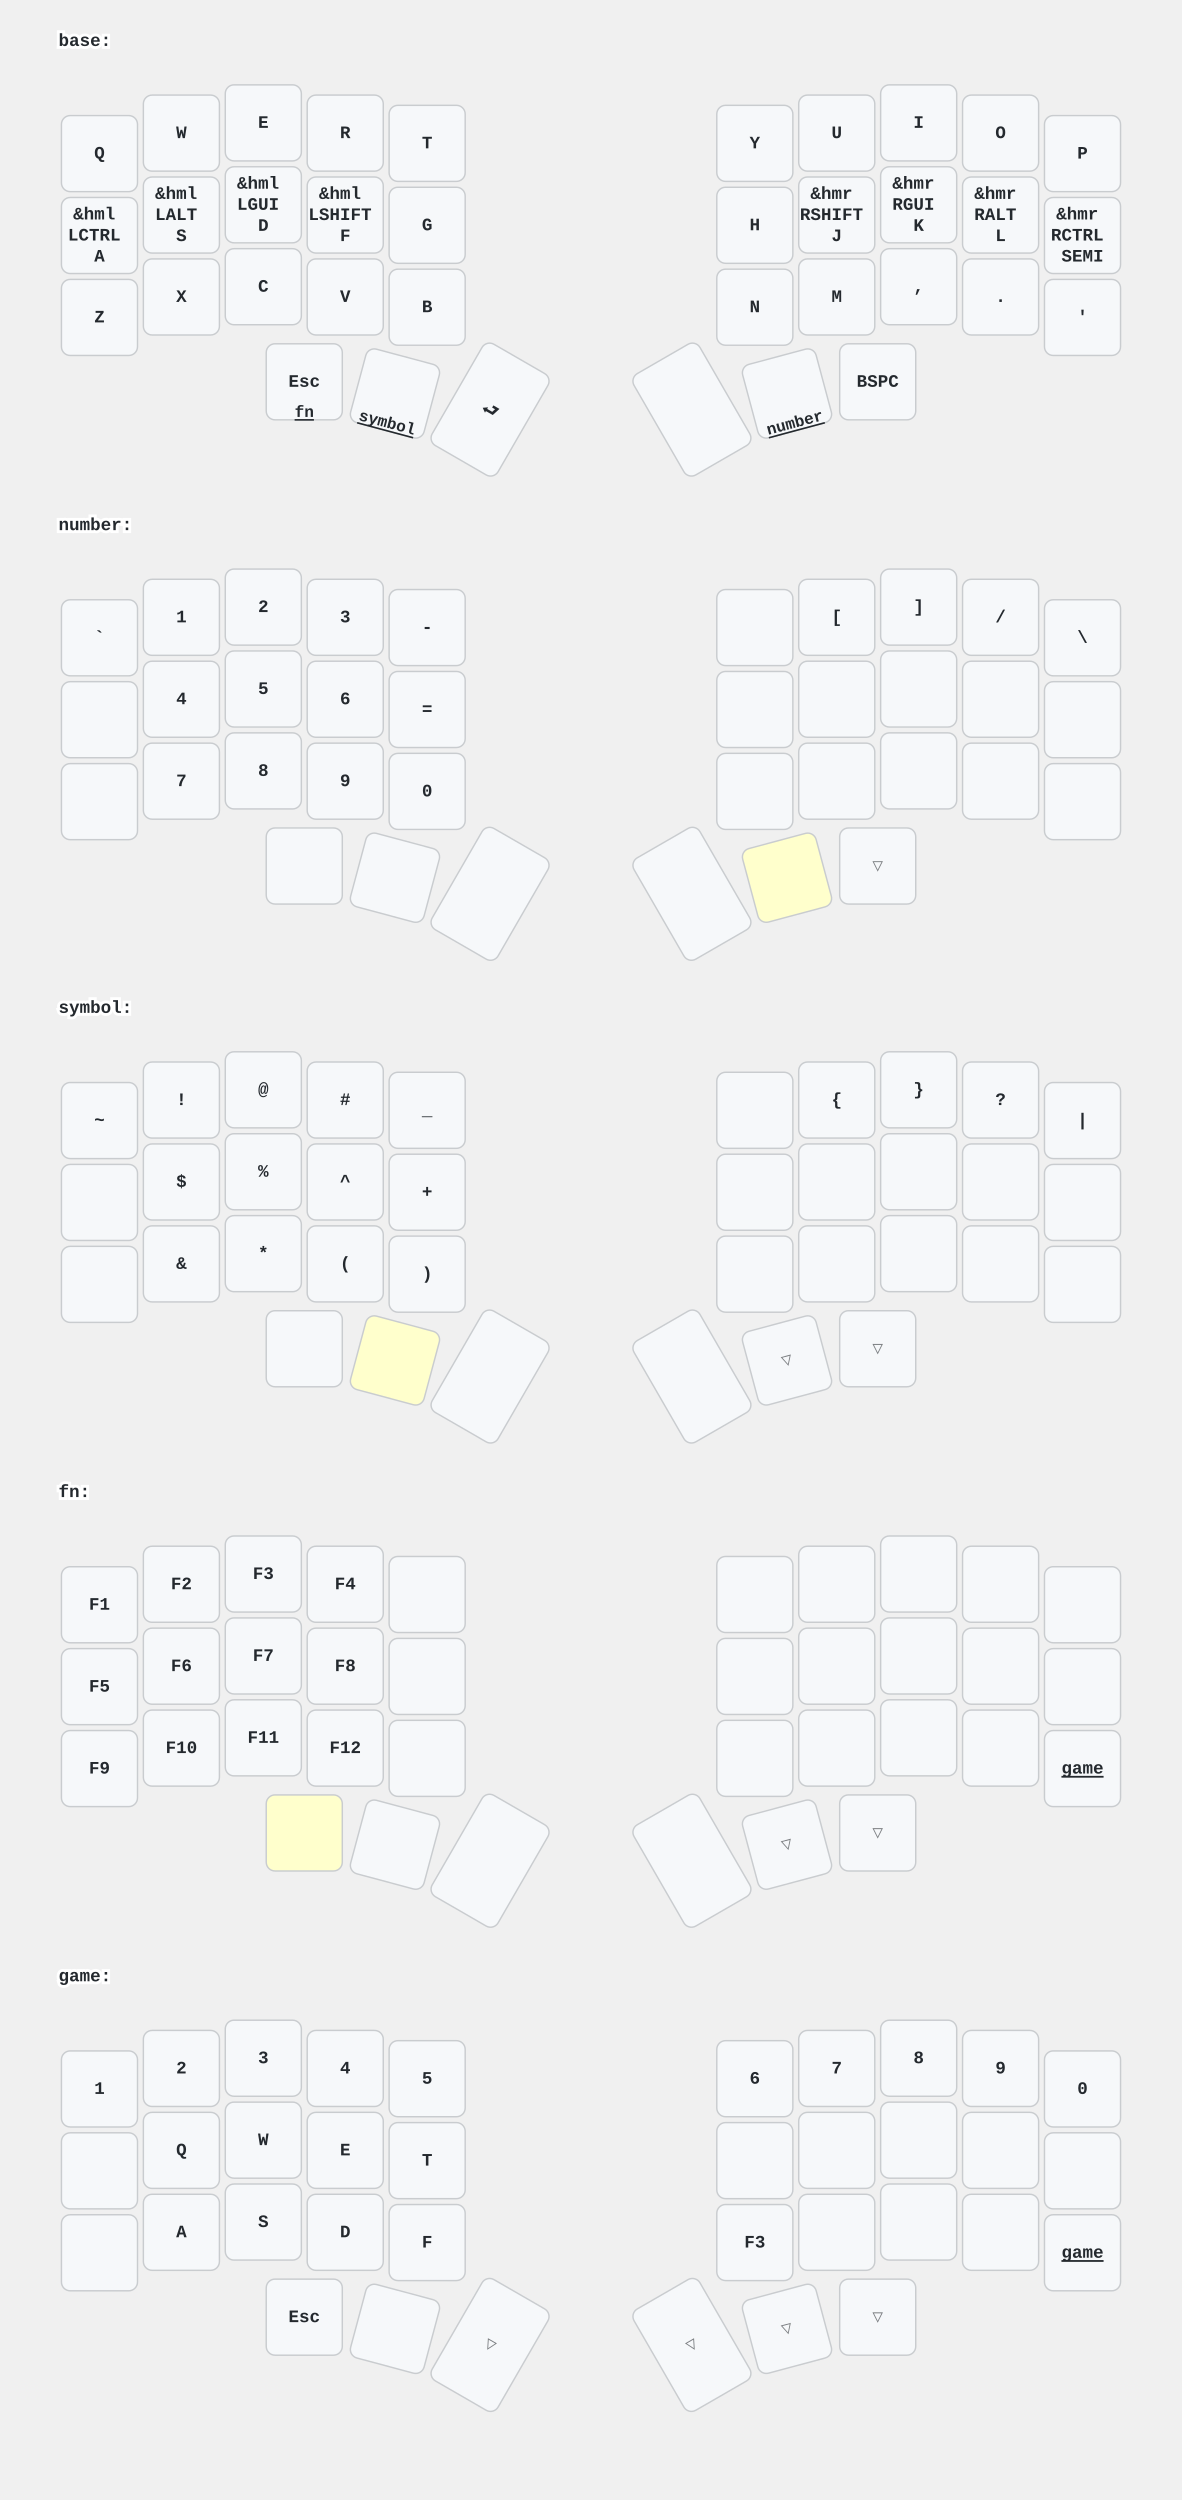
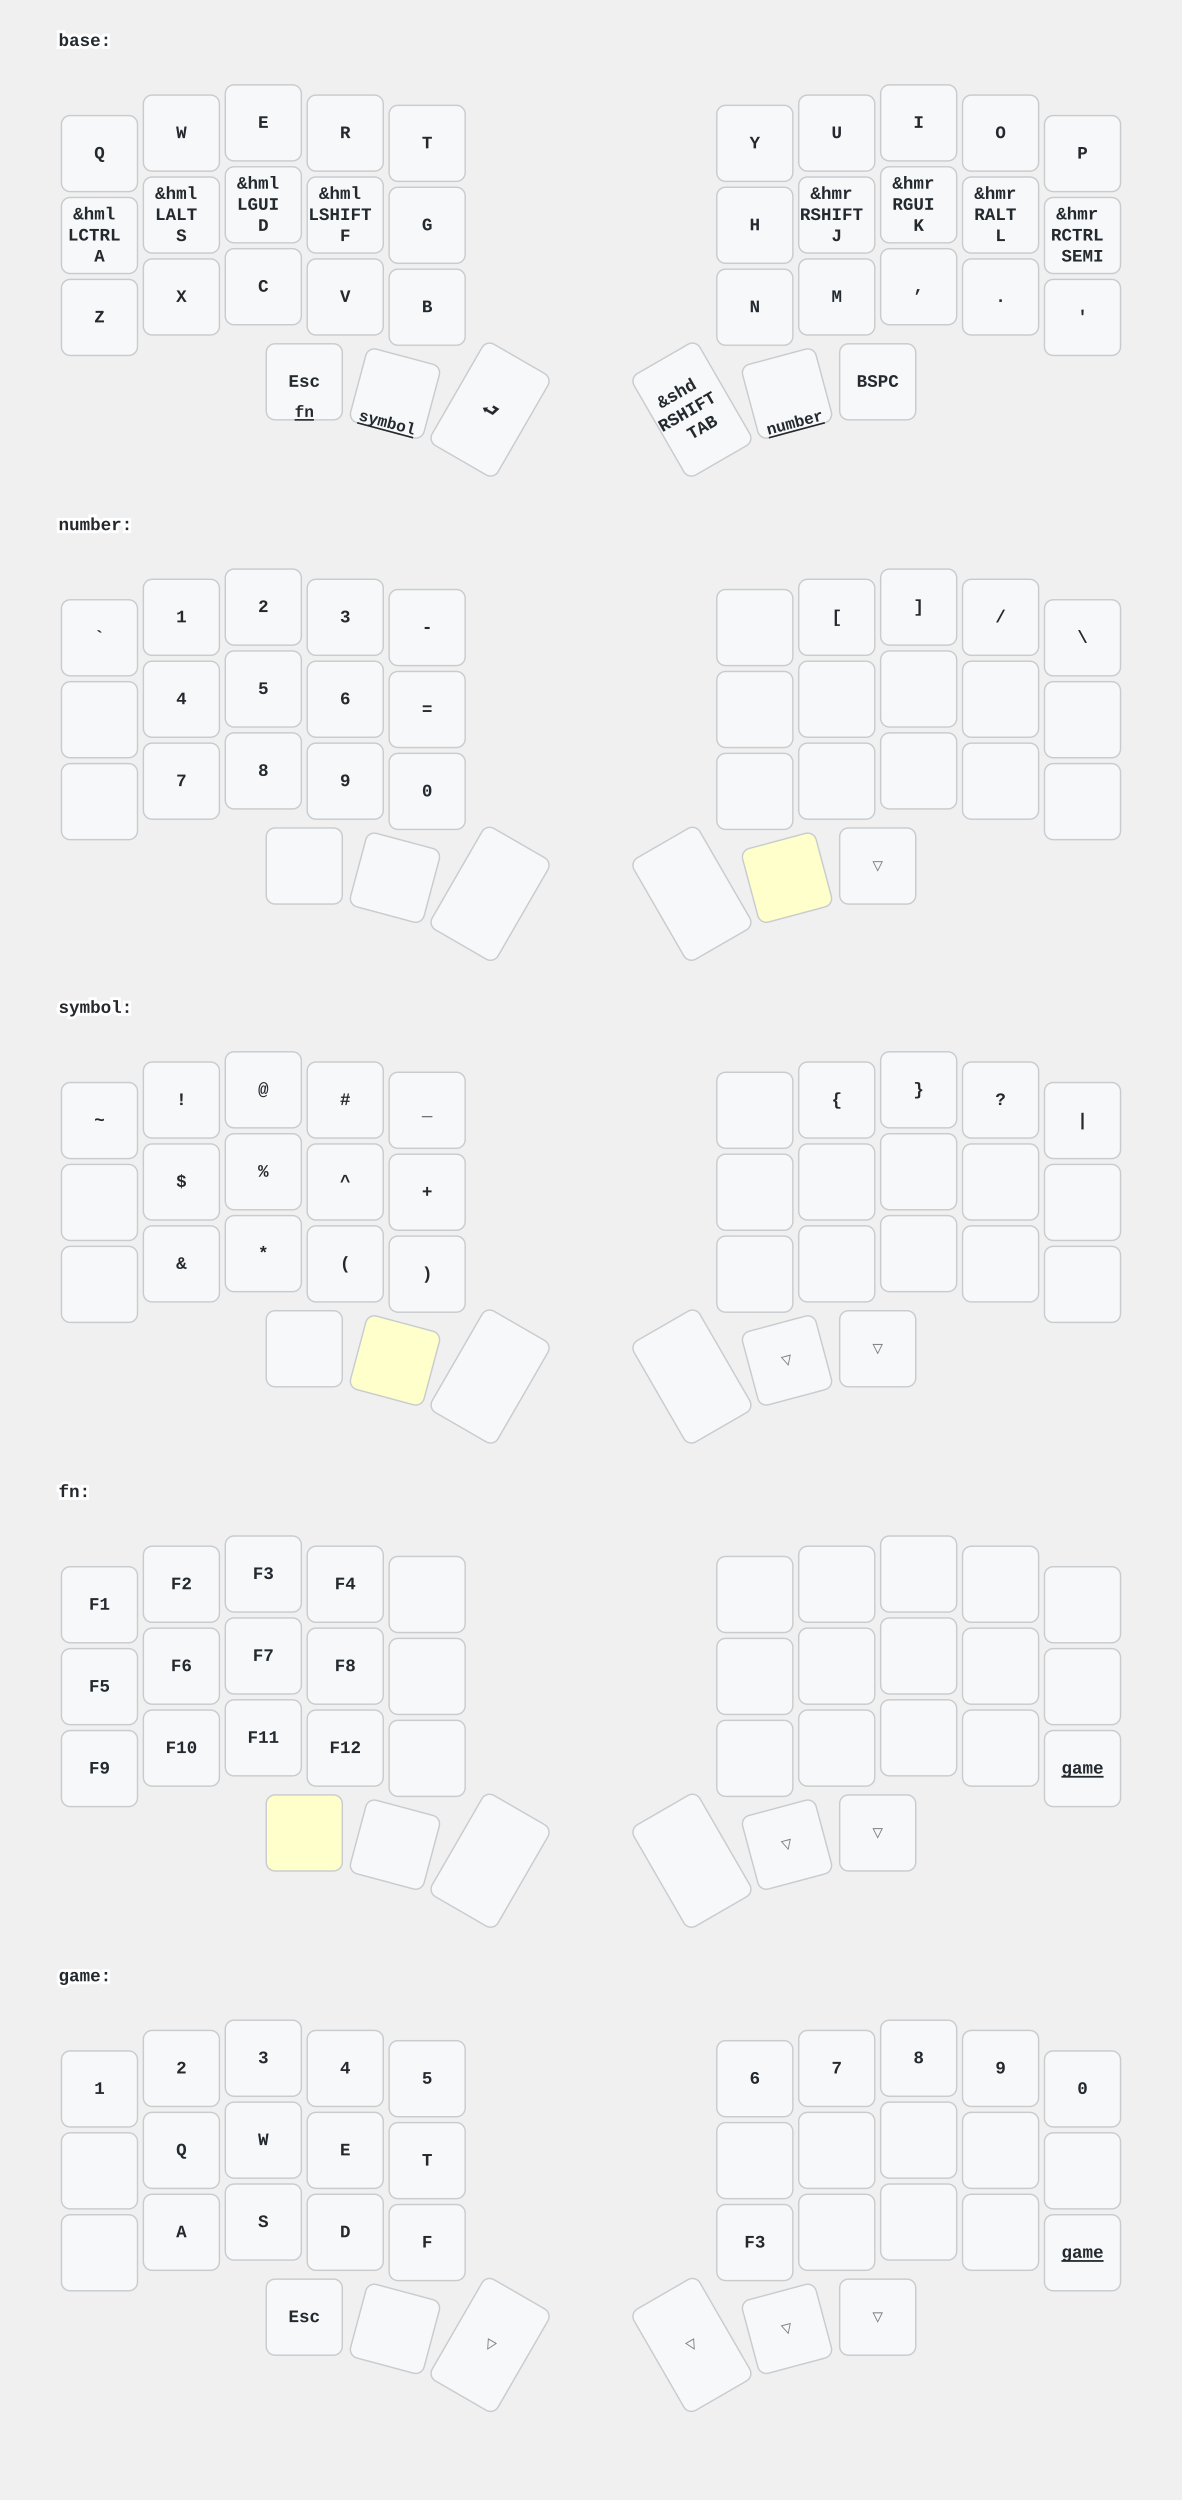
<svg xmlns="http://www.w3.org/2000/svg" xmlns:xlink="http://www.w3.org/1999/xlink" width="808" height="1709" viewBox="0 0 808 1709" class="keymap">
  <defs>/* start glyphs */
<svg id="mdi:apple-keyboard-command">
      <svg id="mdi-apple-keyboard-command" viewBox="0 0 24 24">
        <path d="M6,2A4,4 0 0,1 10,6V8H14V6A4,4 0 0,1 18,2A4,4 0 0,1 22,6A4,4 0 0,1 18,10H16V14H18A4,4 0 0,1 22,18A4,4 0 0,1 18,22A4,4 0 0,1 14,18V16H10V18A4,4 0 0,1 6,22A4,4 0 0,1 2,18A4,4 0 0,1 6,14H8V10H6A4,4 0 0,1 2,6A4,4 0 0,1 6,2M16,18A2,2 0 0,0 18,20A2,2 0 0,0 20,18A2,2 0 0,0 18,16H16V18M14,10H10V14H14V10M6,16A2,2 0 0,0 4,18A2,2 0 0,0 6,20A2,2 0 0,0 8,18V16H6M8,6A2,2 0 0,0 6,4A2,2 0 0,0 4,6A2,2 0 0,0 6,8H8V6M18,8A2,2 0 0,0 20,6A2,2 0 0,0 18,4A2,2 0 0,0 16,6V8H18Z" />
      </svg>
    </svg>
    <svg id="mdi:apple-keyboard-control">
      <svg id="mdi-apple-keyboard-control" viewBox="0 0 24 24">
        <path d="M19.78,11.78L18.36,13.19L12,6.83L5.64,13.19L4.22,11.78L12,4L19.78,11.78Z" />
      </svg>
    </svg>
    <svg id="mdi:apple-keyboard-option">
      <svg id="mdi-apple-keyboard-option" viewBox="0 0 24 24">
        <path d="M3,4H9.11L16.15,18H21V20H14.88L7.84,6H3V4M14,4H21V6H14V4Z" />
      </svg>
    </svg>
    <svg id="mdi:apple-keyboard-shift">
      <svg id="mdi-apple-keyboard-shift" viewBox="0 0 24 24">
        <path d="M15,18V12H17.17L12,6.83L6.83,12H9V18H15M12,4L22,14H17V20H7V14H2L12,4Z" />
      </svg>
    </svg>
    <svg id="mdi:arrow-down">
      <svg id="mdi-arrow-down" viewBox="0 0 24 24">
        <path d="M11,4H13V16L18.5,10.5L19.92,11.92L12,19.84L4.08,11.92L5.5,10.5L11,16V4Z" />
      </svg>
    </svg>
    <svg id="mdi:arrow-left">
      <svg id="mdi-arrow-left" viewBox="0 0 24 24">
        <path d="M20,11V13H8L13.5,18.5L12.08,19.92L4.16,12L12.08,4.08L13.5,5.5L8,11H20Z" />
      </svg>
    </svg>
    <svg id="mdi:arrow-right">
      <svg id="mdi-arrow-right" viewBox="0 0 24 24">
        <path d="M4,11V13H16L10.5,18.5L11.92,19.92L19.84,12L11.92,4.08L10.5,5.5L16,11H4Z" />
      </svg>
    </svg>
    <svg id="mdi:arrow-up">
      <svg id="mdi-arrow-up" viewBox="0 0 24 24">
        <path d="M13,20H11V8L5.5,13.5L4.08,12.08L12,4.16L19.92,12.08L18.5,13.5L13,8V20Z" />
      </svg>
    </svg>
    <svg id="mdi:bluetooth-settings">
      <svg id="mdi-bluetooth-settings" viewBox="0 0 24 24">
        <path d="M14.88,14.29L13,16.17V12.41L14.88,14.29M13,3.83L14.88,5.71L13,7.59M17.71,5.71L12,0H11V7.59L6.41,3L5,4.41L10.59,10L5,15.59L6.41,17L11,12.41V20H12L17.71,14.29L13.41,10L17.71,5.71M15,24H17V22H15M7,24H9V22H7M11,24H13V22H11V24Z" />
      </svg>
    </svg>
    <svg id="mdi:close-thick">
      <svg id="mdi-close-thick" viewBox="0 0 24 24">
        <path d="M20 6.91L17.09 4L12 9.09L6.91 4L4 6.91L9.09 12L4 17.09L6.91 20L12 14.91L17.09 20L20 17.09L14.91 12L20 6.91Z" />
      </svg>
    </svg>
    <svg id="mdi:keyboard-space">
      <svg id="mdi-keyboard-space" viewBox="0 0 24 24">
        <path d="M3 15H5V19H19V15H21V19C21 20.1 20.1 21 19 21H5C3.9 21 3 20.1 3 19V15Z" />
      </svg>
    </svg>
    <svg id="mdi:keyboard-tab">
      <svg id="mdi-keyboard-tab" viewBox="0 0 24 24">
        <path d="M20,18H22V6H20M11.59,7.41L15.17,11H1V13H15.17L11.59,16.58L13,18L19,12L13,6L11.59,7.41Z" />
      </svg>
    </svg>
    <svg id="mdi:play-pause">
      <svg id="mdi-play-pause" viewBox="0 0 24 24">
        <path d="M3,5V19L11,12M13,19H16V5H13M18,5V19H21V5" />
      </svg>
    </svg>
    <svg id="mdi:skip-backward">
      <svg id="mdi-skip-backward" viewBox="0 0 24 24">
        <path d="M20,5V19L13,12M6,5V19H4V5M13,5V19L6,12" />
      </svg>
    </svg>
    <svg id="mdi:skip-forward">
      <svg id="mdi-skip-forward" viewBox="0 0 24 24">
        <path d="M4,5V19L11,12M18,5V19H20V5M11,5V19L18,12" />
      </svg>
    </svg>
    <svg id="mdi:toggle-switch">
      <svg id="mdi-toggle-switch" viewBox="0 0 24 24">
        <path d="M17,7H7A5,5 0 0,0 2,12A5,5 0 0,0 7,17H17A5,5 0 0,0 22,12A5,5 0 0,0 17,7M17,15A3,3 0 0,1 14,12A3,3 0 0,1 17,9A3,3 0 0,1 20,12A3,3 0 0,1 17,15Z" />
      </svg>
    </svg>
    <svg id="mdi:volume-minus">
      <svg id="mdi-volume-minus" viewBox="0 0 24 24">
        <path d="M3,9H7L12,4V20L7,15H3V9M14,11H22V13H14V11Z" />
      </svg>
    </svg>
    <svg id="mdi:volume-plus">
      <svg id="mdi-volume-plus" viewBox="0 0 24 24">
        <path d="M3,9H7L12,4V20L7,15H3V9M14,11H17V8H19V11H22V13H19V16H17V13H14V11Z" />
      </svg>
    </svg>
  </defs>/* end glyphs */
<style>/* inherit to force styles through use tags */
svg path {
    fill: inherit;
}

/* font and background color specifications */
svg.keymap {
    font-family: SFMono-Regular,Consolas,Liberation Mono,Menlo,monospace;
    font-size: 14px;
    font-kerning: normal;
    text-rendering: optimizeLegibility;
    fill: #24292e;
}

/* default key styling */
rect.key {
    fill: #f6f8fa;
}

rect.key, rect.combo {
    stroke: #c9cccf;
    stroke-width: 1;
}

/* default key side styling, only used is draw_key_sides is set */
rect.side {
    filter: brightness(90%);
}

/* color accent for combo boxes */
rect.combo, rect.combo-separate {
    fill: #cdf;
}

/* color accent for held keys */
rect.held, rect.combo.held {
    fill: #fdd;
}

/* color accent for ghost (optional) keys */
rect.ghost, rect.combo.ghost {
    stroke-dasharray: 4, 4;
    stroke-width: 2;
}

text {
    text-anchor: middle;
    dominant-baseline: middle;
}

/* styling for layer labels */
text.label {
    font-weight: bold;
    text-anchor: start;
    stroke: white;
    stroke-width: 4;
    paint-order: stroke;
}

/* styling for optional footer */
text.footer {
    text-anchor: end;
    dominant-baseline: auto;
    stroke: white;
    stroke-width: 4;
    paint-order: stroke;
}

/* styling for combo tap, and key non-tap label text */
text.combo, text.hold, text.shifted, text.left, text.right, text.tl, text.tr, text.bl, text.br {
    font-size: 11px;
}

text.hold, text.bl, text.br {
    text-anchor: middle;
    dominant-baseline: auto;
}

text.shifted, text.tl, text.tr {
    text-anchor: middle;
    dominant-baseline: hanging;
}

text.left, text.tl, text.bl {
    text-anchor: start;
}

text.right, text.tr, text.br {
    text-anchor: end;
}

text.layer-activator {
    text-decoration: underline;
}

/* styling for hold/shifted label text in combo box */
text.combo.hold, text.combo.shifted, text.combo.left, text.combo.right {
    font-size: 8px;
}

/* lighter symbol for transparent keys */
text.trans {
    fill: #7b7e81;
}

/* styling for combo dendrons */
path.combo {
    stroke-width: 1;
    stroke: gray;
    fill: none;
}

/* Start Tabler Icons Cleanup */
/* cannot use height/width with glyphs */
.icon-tabler &gt; path {
    fill: inherit;
    stroke: inherit;
    stroke-width: 2;
}
/* hide tabler's default box */
.icon-tabler &gt; path[stroke="none"][fill="none"] {
    visibility: hidden;
}
/* End Tabler Icons Cleanup */

/* For default sytles, see https://github.com/caksoylar/keymap-drawer/blob/main/keymap_drawer/config.py#L85 */

svg.keymap {
  font-family: Ubuntu Mono, Inconsolata, Consolas, Liberation Mono, Menlo, monospace;
  font-size: 12px;
  font-weight: bold;
  text-rendering: optimizeLegibility;
}

/* Color accent for held keys */
rect.held, rect.combo.held {
    fill: #ffc;
}

/* Technique borrowed and extended from https://github.com/englmaxi/zmk-config/blob/master/keymap-drawer/config.yaml */
.sym_sub_text.tap {
  translate: -5px 2px;
  font-size: 20px;
}
.sym_sub_text.shifted {
  translate: 10px 13px;
  font-size: 10px;
  opacity: 1.0;
}
.combo.sym_sub_text.tap {
  translate: -1px 1px;
}
.combo.sym_sub_text.shifted {
  translate: 7px 5px;
  font-size: 10px;
  opacity: 1.0;
}

/* Toggle */
.toggle.shifted {
  translate: -10px 12px;
}

.toggle.hold {
  translate: 13px -23px;
}

/* Variant for tap-dances */
.tap_dance.tap {
  translate: -7px 0px;
  font-size: 12px;
}
.tap_dance.shifted {
  translate: 7px 17px;
  font-size: 12px;
  opacity: 1.0;
}

/* Variant for symbol next to symbol */
.sym_by_sym.tap {
  translate: -6px 0px;
}
.sym_by_sym.shifted {
  translate: 10px 12px;
  opacity: 1.0;
}

.combo.sym_by_sym.tap {
  translate: -35px 0px;
}
.combo.sym_by_sym.shifted {
  translate: 35px 20px;
  opacity: 1.0;
}

.combo.sym_by_sym.hold {
  visibility: hidden;
}

/* hide hold box for combo sym_by_sym */
.combo.sym_by_sym.hold &gt; path[stroke="none"][fill="none"] {
  visibility: hidden;
}
</style>
  <g transform="translate(40, 0)" class="layer-base">
    <text x="0" y="28" class="label" id="base">base:</text>
    <g transform="translate(0, 56)">
      <g transform="translate(28, 49)" class="key keypos-0">
        <rect rx="6" ry="6" x="-26" y="-26" width="52" height="52" class="key" />
        <text x="0" y="0" class="key tap">Q</text>
      </g>
      <g transform="translate(84, 35)" class="key keypos-1">
        <rect rx="6" ry="6" x="-26" y="-26" width="52" height="52" class="key" />
        <text x="0" y="0" class="key tap">W</text>
      </g>
      <g transform="translate(140, 28)" class="key keypos-2">
        <rect rx="6" ry="6" x="-26" y="-26" width="52" height="52" class="key" />
        <text x="0" y="0" class="key tap">E</text>
      </g>
      <g transform="translate(196, 35)" class="key keypos-3">
        <rect rx="6" ry="6" x="-26" y="-26" width="52" height="52" class="key" />
        <text x="0" y="0" class="key tap">R</text>
      </g>
      <g transform="translate(252, 42)" class="key keypos-4">
        <rect rx="6" ry="6" x="-26" y="-26" width="52" height="52" class="key" />
        <text x="0" y="0" class="key tap">T</text>
      </g>
      <g transform="translate(476, 42)" class="key keypos-5">
        <rect rx="6" ry="6" x="-26" y="-26" width="52" height="52" class="key" />
        <text x="0" y="0" class="key tap">Y</text>
      </g>
      <g transform="translate(532, 35)" class="key keypos-6">
        <rect rx="6" ry="6" x="-26" y="-26" width="52" height="52" class="key" />
        <text x="0" y="0" class="key tap">U</text>
      </g>
      <g transform="translate(588, 28)" class="key keypos-7">
        <rect rx="6" ry="6" x="-26" y="-26" width="52" height="52" class="key" />
        <text x="0" y="0" class="key tap">I</text>
      </g>
      <g transform="translate(644, 35)" class="key keypos-8">
        <rect rx="6" ry="6" x="-26" y="-26" width="52" height="52" class="key" />
        <text x="0" y="0" class="key tap">O</text>
      </g>
      <g transform="translate(700, 49)" class="key keypos-9">
        <rect rx="6" ry="6" x="-26" y="-26" width="52" height="52" class="key" />
        <text x="0" y="0" class="key tap">P</text>
      </g>
      <g transform="translate(28, 105)" class="key keypos-10">
        <rect rx="6" ry="6" x="-26" y="-26" width="52" height="52" class="key" />
        <text x="0" y="0" class="key tap">
          <tspan x="0" dy="-1.2em">&amp;hml</tspan>
          <tspan x="0" dy="1.2em">LCTRL</tspan>
          <tspan x="0" dy="1.2em">A</tspan>
        </text>
      </g>
      <g transform="translate(84, 91)" class="key keypos-11">
        <rect rx="6" ry="6" x="-26" y="-26" width="52" height="52" class="key" />
        <text x="0" y="0" class="key tap">
          <tspan x="0" dy="-1.2em">&amp;hml</tspan>
          <tspan x="0" dy="1.2em">LALT</tspan>
          <tspan x="0" dy="1.2em">S</tspan>
        </text>
      </g>
      <g transform="translate(140, 84)" class="key keypos-12">
        <rect rx="6" ry="6" x="-26" y="-26" width="52" height="52" class="key" />
        <text x="0" y="0" class="key tap">
          <tspan x="0" dy="-1.2em">&amp;hml</tspan>
          <tspan x="0" dy="1.2em">LGUI</tspan>
          <tspan x="0" dy="1.2em">D</tspan>
        </text>
      </g>
      <g transform="translate(196, 91)" class="key keypos-13">
        <rect rx="6" ry="6" x="-26" y="-26" width="52" height="52" class="key" />
        <text x="0" y="0" class="key tap">
          <tspan x="0" dy="-1.2em">&amp;hml</tspan>
          <tspan x="0" dy="1.2em">LSHIFT</tspan>
          <tspan x="0" dy="1.2em">F</tspan>
        </text>
      </g>
      <g transform="translate(252, 98)" class="key keypos-14">
        <rect rx="6" ry="6" x="-26" y="-26" width="52" height="52" class="key" />
        <text x="0" y="0" class="key tap">G</text>
      </g>
      <g transform="translate(476, 98)" class="key keypos-15">
        <rect rx="6" ry="6" x="-26" y="-26" width="52" height="52" class="key" />
        <text x="0" y="0" class="key tap">H</text>
      </g>
      <g transform="translate(532, 91)" class="key keypos-16">
        <rect rx="6" ry="6" x="-26" y="-26" width="52" height="52" class="key" />
        <text x="0" y="0" class="key tap">
          <tspan x="0" dy="-1.2em">&amp;hmr</tspan>
          <tspan x="0" dy="1.2em">RSHIFT</tspan>
          <tspan x="0" dy="1.2em">J</tspan>
        </text>
      </g>
      <g transform="translate(588, 84)" class="key keypos-17">
        <rect rx="6" ry="6" x="-26" y="-26" width="52" height="52" class="key" />
        <text x="0" y="0" class="key tap">
          <tspan x="0" dy="-1.2em">&amp;hmr</tspan>
          <tspan x="0" dy="1.2em">RGUI</tspan>
          <tspan x="0" dy="1.2em">K</tspan>
        </text>
      </g>
      <g transform="translate(644, 91)" class="key keypos-18">
        <rect rx="6" ry="6" x="-26" y="-26" width="52" height="52" class="key" />
        <text x="0" y="0" class="key tap">
          <tspan x="0" dy="-1.2em">&amp;hmr</tspan>
          <tspan x="0" dy="1.2em">RALT</tspan>
          <tspan x="0" dy="1.2em">L</tspan>
        </text>
      </g>
      <g transform="translate(700, 105)" class="key keypos-19">
        <rect rx="6" ry="6" x="-26" y="-26" width="52" height="52" class="key" />
        <text x="0" y="0" class="key tap">
          <tspan x="0" dy="-1.2em">&amp;hmr</tspan>
          <tspan x="0" dy="1.2em">RCTRL</tspan>
          <tspan x="0" dy="1.2em">SEMI</tspan>
        </text>
      </g>
      <g transform="translate(28, 161)" class="key keypos-20">
        <rect rx="6" ry="6" x="-26" y="-26" width="52" height="52" class="key" />
        <text x="0" y="0" class="key tap">Z</text>
      </g>
      <g transform="translate(84, 147)" class="key keypos-21">
        <rect rx="6" ry="6" x="-26" y="-26" width="52" height="52" class="key" />
        <text x="0" y="0" class="key tap">X</text>
      </g>
      <g transform="translate(140, 140)" class="key keypos-22">
        <rect rx="6" ry="6" x="-26" y="-26" width="52" height="52" class="key" />
        <text x="0" y="0" class="key tap">C</text>
      </g>
      <g transform="translate(196, 147)" class="key keypos-23">
        <rect rx="6" ry="6" x="-26" y="-26" width="52" height="52" class="key" />
        <text x="0" y="0" class="key tap">V</text>
      </g>
      <g transform="translate(252, 154)" class="key keypos-24">
        <rect rx="6" ry="6" x="-26" y="-26" width="52" height="52" class="key" />
        <text x="0" y="0" class="key tap">B</text>
      </g>
      <g transform="translate(476, 154)" class="key keypos-25">
        <rect rx="6" ry="6" x="-26" y="-26" width="52" height="52" class="key" />
        <text x="0" y="0" class="key tap">N</text>
      </g>
      <g transform="translate(532, 147)" class="key keypos-26">
        <rect rx="6" ry="6" x="-26" y="-26" width="52" height="52" class="key" />
        <text x="0" y="0" class="key tap">M</text>
      </g>
      <g transform="translate(588, 140)" class="key keypos-27">
        <rect rx="6" ry="6" x="-26" y="-26" width="52" height="52" class="key" />
        <text x="0" y="0" class="key tap">,</text>
      </g>
      <g transform="translate(644, 147)" class="key keypos-28">
        <rect rx="6" ry="6" x="-26" y="-26" width="52" height="52" class="key" />
        <text x="0" y="0" class="key tap">.</text>
      </g>
      <g transform="translate(700, 161)" class="key keypos-29">
        <rect rx="6" ry="6" x="-26" y="-26" width="52" height="52" class="key" />
        <text x="0" y="0" class="key tap">'</text>
      </g>
      <g transform="translate(168, 205)" class="key keypos-30">
        <rect rx="6" ry="6" x="-26" y="-26" width="52" height="52" class="key" />
        <text x="0" y="0" class="key tap">Esc</text>
        <a href="#fn">
          <text x="0" y="24" class="key hold layer-activator">fn</text>
        </a>
      </g>
      <g transform="translate(230, 213) rotate(15.0)" class="key keypos-31">
        <rect rx="6" ry="6" x="-26" y="-26" width="52" height="52" class="key" />
        <use href="#mdi:keyboard-space" xlink:href="#mdi:keyboard-space" x="-9" y="-9" height="18" width="18.0" class="key tap glyph mdi:keyboard-space" />
        <a href="#symbol">
          <text x="0" y="24" class="key hold layer-activator">symbol</text>
        </a>
      </g>
      <g transform="translate(295, 224) rotate(30.0)" class="key keypos-32">
        <rect rx="6" ry="6" x="-26" y="-40" width="52" height="80" class="key" />
        <text x="0" y="0" class="key tap">⮐</text>
      </g>
      <g transform="translate(433, 224) rotate(-30.0)" class="key keypos-33">
        <rect rx="6" ry="6" x="-26" y="-40" width="52" height="80" class="key" />
-         <use href="#mdi:keyboard-tab" xlink:href="#mdi:keyboard-tab" x="-9" y="-9" height="18" width="18.0" class="key tap glyph mdi:keyboard-tab" />
+         <text x="0" y="0" class="key tap">
+           <tspan x="0" dy="-1.2em">&amp;shd</tspan>
+           <tspan x="0" dy="1.2em">RSHIFT</tspan>
+           <tspan x="0" dy="1.2em">TAB</tspan>
+         </text>
      </g>
      <g transform="translate(498, 213) rotate(-15.0)" class="key keypos-34">
        <rect rx="6" ry="6" x="-26" y="-26" width="52" height="52" class="key" />
        <use href="#mdi:keyboard-space" xlink:href="#mdi:keyboard-space" x="-9" y="-9" height="18" width="18.0" class="key tap glyph mdi:keyboard-space" />
        <a href="#number">
          <text x="0" y="24" class="key hold layer-activator">number</text>
        </a>
      </g>
      <g transform="translate(560, 205)" class="key keypos-35">
        <rect rx="6" ry="6" x="-26" y="-26" width="52" height="52" class="key" />
        <text x="0" y="0" class="key tap">BSPC</text>
      </g>
    </g>
  </g>
  <g transform="translate(40, 331)" class="layer-number">
    <text x="0" y="28" class="label" id="number">number:</text>
    <g transform="translate(0, 56)">
      <g transform="translate(28, 49)" class="key keypos-0">
        <rect rx="6" ry="6" x="-26" y="-26" width="52" height="52" class="key" />
        <text x="0" y="0" class="key tap">`</text>
      </g>
      <g transform="translate(84, 35)" class="key keypos-1">
        <rect rx="6" ry="6" x="-26" y="-26" width="52" height="52" class="key" />
        <text x="0" y="0" class="key tap">1</text>
      </g>
      <g transform="translate(140, 28)" class="key keypos-2">
        <rect rx="6" ry="6" x="-26" y="-26" width="52" height="52" class="key" />
        <text x="0" y="0" class="key tap">2</text>
      </g>
      <g transform="translate(196, 35)" class="key keypos-3">
        <rect rx="6" ry="6" x="-26" y="-26" width="52" height="52" class="key" />
        <text x="0" y="0" class="key tap">3</text>
      </g>
      <g transform="translate(252, 42)" class="key keypos-4">
        <rect rx="6" ry="6" x="-26" y="-26" width="52" height="52" class="key" />
        <text x="0" y="0" class="key tap">-</text>
      </g>
      <g transform="translate(476, 42)" class="key keypos-5">
        <rect rx="6" ry="6" x="-26" y="-26" width="52" height="52" class="key" />
      </g>
      <g transform="translate(532, 35)" class="key keypos-6">
        <rect rx="6" ry="6" x="-26" y="-26" width="52" height="52" class="key" />
        <text x="0" y="0" class="key tap">[</text>
      </g>
      <g transform="translate(588, 28)" class="key keypos-7">
        <rect rx="6" ry="6" x="-26" y="-26" width="52" height="52" class="key" />
        <text x="0" y="0" class="key tap">]</text>
      </g>
      <g transform="translate(644, 35)" class="key keypos-8">
        <rect rx="6" ry="6" x="-26" y="-26" width="52" height="52" class="key" />
        <text x="0" y="0" class="key tap">/</text>
      </g>
      <g transform="translate(700, 49)" class="key keypos-9">
        <rect rx="6" ry="6" x="-26" y="-26" width="52" height="52" class="key" />
        <text x="0" y="0" class="key tap">\</text>
      </g>
      <g transform="translate(28, 105)" class="key keypos-10">
        <rect rx="6" ry="6" x="-26" y="-26" width="52" height="52" class="key" />
      </g>
      <g transform="translate(84, 91)" class="key keypos-11">
        <rect rx="6" ry="6" x="-26" y="-26" width="52" height="52" class="key" />
        <text x="0" y="0" class="key tap">4</text>
      </g>
      <g transform="translate(140, 84)" class="key keypos-12">
        <rect rx="6" ry="6" x="-26" y="-26" width="52" height="52" class="key" />
        <text x="0" y="0" class="key tap">5</text>
      </g>
      <g transform="translate(196, 91)" class="key keypos-13">
        <rect rx="6" ry="6" x="-26" y="-26" width="52" height="52" class="key" />
        <text x="0" y="0" class="key tap">6</text>
      </g>
      <g transform="translate(252, 98)" class="key keypos-14">
        <rect rx="6" ry="6" x="-26" y="-26" width="52" height="52" class="key" />
        <text x="0" y="0" class="key tap">=</text>
      </g>
      <g transform="translate(476, 98)" class="key keypos-15">
        <rect rx="6" ry="6" x="-26" y="-26" width="52" height="52" class="key" />
      </g>
      <g transform="translate(532, 91)" class="key keypos-16">
        <rect rx="6" ry="6" x="-26" y="-26" width="52" height="52" class="key" />
        <use href="#mdi:apple-keyboard-shift" xlink:href="#mdi:apple-keyboard-shift" x="-9" y="-9" height="18" width="18.0" class="key tap glyph mdi:apple-keyboard-shift" />
      </g>
      <g transform="translate(588, 84)" class="key keypos-17">
        <rect rx="6" ry="6" x="-26" y="-26" width="52" height="52" class="key" />
        <use href="#mdi:apple-keyboard-command" xlink:href="#mdi:apple-keyboard-command" x="-9" y="-9" height="18" width="18.0" class="key tap glyph mdi:apple-keyboard-command" />
      </g>
      <g transform="translate(644, 91)" class="key keypos-18">
        <rect rx="6" ry="6" x="-26" y="-26" width="52" height="52" class="key" />
        <use href="#mdi:apple-keyboard-option" xlink:href="#mdi:apple-keyboard-option" x="-9" y="-9" height="18" width="18.0" class="key tap glyph mdi:apple-keyboard-option" />
      </g>
      <g transform="translate(700, 105)" class="key keypos-19">
        <rect rx="6" ry="6" x="-26" y="-26" width="52" height="52" class="key" />
        <use href="#mdi:apple-keyboard-control" xlink:href="#mdi:apple-keyboard-control" x="-9" y="-9" height="18" width="18.0" class="key tap glyph mdi:apple-keyboard-control" />
      </g>
      <g transform="translate(28, 161)" class="key keypos-20">
        <rect rx="6" ry="6" x="-26" y="-26" width="52" height="52" class="key" />
      </g>
      <g transform="translate(84, 147)" class="key keypos-21">
        <rect rx="6" ry="6" x="-26" y="-26" width="52" height="52" class="key" />
        <text x="0" y="0" class="key tap">7</text>
      </g>
      <g transform="translate(140, 140)" class="key keypos-22">
        <rect rx="6" ry="6" x="-26" y="-26" width="52" height="52" class="key" />
        <text x="0" y="0" class="key tap">8</text>
      </g>
      <g transform="translate(196, 147)" class="key keypos-23">
        <rect rx="6" ry="6" x="-26" y="-26" width="52" height="52" class="key" />
        <text x="0" y="0" class="key tap">9</text>
      </g>
      <g transform="translate(252, 154)" class="key keypos-24">
        <rect rx="6" ry="6" x="-26" y="-26" width="52" height="52" class="key" />
        <text x="0" y="0" class="key tap">0</text>
      </g>
      <g transform="translate(476, 154)" class="key keypos-25">
        <rect rx="6" ry="6" x="-26" y="-26" width="52" height="52" class="key" />
      </g>
      <g transform="translate(532, 147)" class="key keypos-26">
        <rect rx="6" ry="6" x="-26" y="-26" width="52" height="52" class="key" />
      </g>
      <g transform="translate(588, 140)" class="key keypos-27">
        <rect rx="6" ry="6" x="-26" y="-26" width="52" height="52" class="key" />
      </g>
      <g transform="translate(644, 147)" class="key keypos-28">
        <rect rx="6" ry="6" x="-26" y="-26" width="52" height="52" class="key" />
      </g>
      <g transform="translate(700, 161)" class="key keypos-29">
        <rect rx="6" ry="6" x="-26" y="-26" width="52" height="52" class="key" />
      </g>
      <g transform="translate(168, 205)" class="key keypos-30">
        <rect rx="6" ry="6" x="-26" y="-26" width="52" height="52" class="key" />
        <use href="#mdi:apple-keyboard-control" xlink:href="#mdi:apple-keyboard-control" x="-9" y="-9" height="18" width="18.0" class="key tap glyph mdi:apple-keyboard-control" />
      </g>
      <g transform="translate(230, 213) rotate(15.0)" class="key keypos-31">
        <rect rx="6" ry="6" x="-26" y="-26" width="52" height="52" class="key" />
        <use href="#mdi:apple-keyboard-option" xlink:href="#mdi:apple-keyboard-option" x="-9" y="-9" height="18" width="18.0" class="key tap glyph mdi:apple-keyboard-option" />
      </g>
      <g transform="translate(295, 224) rotate(30.0)" class="key keypos-32">
        <rect rx="6" ry="6" x="-26" y="-40" width="52" height="80" class="key" />
        <use href="#mdi:apple-keyboard-command" xlink:href="#mdi:apple-keyboard-command" x="-9" y="-9" height="18" width="18.0" class="key tap glyph mdi:apple-keyboard-command" />
      </g>
      <g transform="translate(433, 224) rotate(-30.0)" class="key keypos-33">
        <rect rx="6" ry="6" x="-26" y="-40" width="52" height="80" class="key" />
        <use href="#mdi:apple-keyboard-shift" xlink:href="#mdi:apple-keyboard-shift" x="-9" y="-9" height="18" width="18.0" class="key tap glyph mdi:apple-keyboard-shift" />
      </g>
      <g transform="translate(498, 213) rotate(-15.0)" class="key held keypos-34">
        <rect rx="6" ry="6" x="-26" y="-26" width="52" height="52" class="key held" />
      </g>
      <g transform="translate(560, 205)" class="key trans keypos-35">
        <rect rx="6" ry="6" x="-26" y="-26" width="52" height="52" class="key trans" />
        <text x="0" y="0" class="key trans tap">▽</text>
      </g>
    </g>
  </g>
  <g transform="translate(40, 661)" class="layer-symbol">
    <text x="0" y="28" class="label" id="symbol">symbol:</text>
    <g transform="translate(0, 56)">
      <g transform="translate(28, 49)" class="key keypos-0">
        <rect rx="6" ry="6" x="-26" y="-26" width="52" height="52" class="key" />
        <text x="0" y="0" class="key tap">~</text>
      </g>
      <g transform="translate(84, 35)" class="key keypos-1">
        <rect rx="6" ry="6" x="-26" y="-26" width="52" height="52" class="key" />
        <text x="0" y="0" class="key tap">!</text>
      </g>
      <g transform="translate(140, 28)" class="key keypos-2">
        <rect rx="6" ry="6" x="-26" y="-26" width="52" height="52" class="key" />
        <text x="0" y="0" class="key tap">@</text>
      </g>
      <g transform="translate(196, 35)" class="key keypos-3">
        <rect rx="6" ry="6" x="-26" y="-26" width="52" height="52" class="key" />
        <text x="0" y="0" class="key tap">#</text>
      </g>
      <g transform="translate(252, 42)" class="key keypos-4">
        <rect rx="6" ry="6" x="-26" y="-26" width="52" height="52" class="key" />
        <text x="0" y="0" class="key tap">_</text>
      </g>
      <g transform="translate(476, 42)" class="key keypos-5">
        <rect rx="6" ry="6" x="-26" y="-26" width="52" height="52" class="key" />
      </g>
      <g transform="translate(532, 35)" class="key keypos-6">
        <rect rx="6" ry="6" x="-26" y="-26" width="52" height="52" class="key" />
        <text x="0" y="0" class="key tap">{</text>
      </g>
      <g transform="translate(588, 28)" class="key keypos-7">
        <rect rx="6" ry="6" x="-26" y="-26" width="52" height="52" class="key" />
        <text x="0" y="0" class="key tap">}</text>
      </g>
      <g transform="translate(644, 35)" class="key keypos-8">
        <rect rx="6" ry="6" x="-26" y="-26" width="52" height="52" class="key" />
        <text x="0" y="0" class="key tap">?</text>
      </g>
      <g transform="translate(700, 49)" class="key keypos-9">
        <rect rx="6" ry="6" x="-26" y="-26" width="52" height="52" class="key" />
        <text x="0" y="0" class="key tap">|</text>
      </g>
      <g transform="translate(28, 105)" class="key keypos-10">
        <rect rx="6" ry="6" x="-26" y="-26" width="52" height="52" class="key" />
      </g>
      <g transform="translate(84, 91)" class="key keypos-11">
        <rect rx="6" ry="6" x="-26" y="-26" width="52" height="52" class="key" />
        <text x="0" y="0" class="key tap">$</text>
      </g>
      <g transform="translate(140, 84)" class="key keypos-12">
        <rect rx="6" ry="6" x="-26" y="-26" width="52" height="52" class="key" />
        <text x="0" y="0" class="key tap">%</text>
      </g>
      <g transform="translate(196, 91)" class="key keypos-13">
        <rect rx="6" ry="6" x="-26" y="-26" width="52" height="52" class="key" />
        <text x="0" y="0" class="key tap">^</text>
      </g>
      <g transform="translate(252, 98)" class="key keypos-14">
        <rect rx="6" ry="6" x="-26" y="-26" width="52" height="52" class="key" />
        <text x="0" y="0" class="key tap">+</text>
      </g>
      <g transform="translate(476, 98)" class="key keypos-15">
        <rect rx="6" ry="6" x="-26" y="-26" width="52" height="52" class="key" />
      </g>
      <g transform="translate(532, 91)" class="key keypos-16">
        <rect rx="6" ry="6" x="-26" y="-26" width="52" height="52" class="key" />
        <use href="#mdi:apple-keyboard-shift" xlink:href="#mdi:apple-keyboard-shift" x="-9" y="-9" height="18" width="18.0" class="key tap glyph mdi:apple-keyboard-shift" />
      </g>
      <g transform="translate(588, 84)" class="key keypos-17">
        <rect rx="6" ry="6" x="-26" y="-26" width="52" height="52" class="key" />
        <use href="#mdi:apple-keyboard-command" xlink:href="#mdi:apple-keyboard-command" x="-9" y="-9" height="18" width="18.0" class="key tap glyph mdi:apple-keyboard-command" />
      </g>
      <g transform="translate(644, 91)" class="key keypos-18">
        <rect rx="6" ry="6" x="-26" y="-26" width="52" height="52" class="key" />
        <use href="#mdi:apple-keyboard-option" xlink:href="#mdi:apple-keyboard-option" x="-9" y="-9" height="18" width="18.0" class="key tap glyph mdi:apple-keyboard-option" />
      </g>
      <g transform="translate(700, 105)" class="key keypos-19">
        <rect rx="6" ry="6" x="-26" y="-26" width="52" height="52" class="key" />
        <use href="#mdi:apple-keyboard-control" xlink:href="#mdi:apple-keyboard-control" x="-9" y="-9" height="18" width="18.0" class="key tap glyph mdi:apple-keyboard-control" />
      </g>
      <g transform="translate(28, 161)" class="key keypos-20">
        <rect rx="6" ry="6" x="-26" y="-26" width="52" height="52" class="key" />
      </g>
      <g transform="translate(84, 147)" class="key keypos-21">
        <rect rx="6" ry="6" x="-26" y="-26" width="52" height="52" class="key" />
        <text x="0" y="0" class="key tap">&amp;</text>
      </g>
      <g transform="translate(140, 140)" class="key keypos-22">
        <rect rx="6" ry="6" x="-26" y="-26" width="52" height="52" class="key" />
        <text x="0" y="0" class="key tap">*</text>
      </g>
      <g transform="translate(196, 147)" class="key keypos-23">
        <rect rx="6" ry="6" x="-26" y="-26" width="52" height="52" class="key" />
        <text x="0" y="0" class="key tap">(</text>
      </g>
      <g transform="translate(252, 154)" class="key keypos-24">
        <rect rx="6" ry="6" x="-26" y="-26" width="52" height="52" class="key" />
        <text x="0" y="0" class="key tap">)</text>
      </g>
      <g transform="translate(476, 154)" class="key keypos-25">
        <rect rx="6" ry="6" x="-26" y="-26" width="52" height="52" class="key" />
      </g>
      <g transform="translate(532, 147)" class="key keypos-26">
        <rect rx="6" ry="6" x="-26" y="-26" width="52" height="52" class="key" />
      </g>
      <g transform="translate(588, 140)" class="key keypos-27">
        <rect rx="6" ry="6" x="-26" y="-26" width="52" height="52" class="key" />
      </g>
      <g transform="translate(644, 147)" class="key keypos-28">
        <rect rx="6" ry="6" x="-26" y="-26" width="52" height="52" class="key" />
      </g>
      <g transform="translate(700, 161)" class="key keypos-29">
        <rect rx="6" ry="6" x="-26" y="-26" width="52" height="52" class="key" />
      </g>
      <g transform="translate(168, 205)" class="key keypos-30">
        <rect rx="6" ry="6" x="-26" y="-26" width="52" height="52" class="key" />
        <use href="#mdi:apple-keyboard-control" xlink:href="#mdi:apple-keyboard-control" x="-9" y="-9" height="18" width="18.0" class="key tap glyph mdi:apple-keyboard-control" />
      </g>
      <g transform="translate(230, 213) rotate(15.0)" class="key held keypos-31">
        <rect rx="6" ry="6" x="-26" y="-26" width="52" height="52" class="key held" />
      </g>
      <g transform="translate(295, 224) rotate(30.0)" class="key keypos-32">
        <rect rx="6" ry="6" x="-26" y="-40" width="52" height="80" class="key" />
        <use href="#mdi:apple-keyboard-command" xlink:href="#mdi:apple-keyboard-command" x="-9" y="-9" height="18" width="18.0" class="key tap glyph mdi:apple-keyboard-command" />
      </g>
      <g transform="translate(433, 224) rotate(-30.0)" class="key keypos-33">
        <rect rx="6" ry="6" x="-26" y="-40" width="52" height="80" class="key" />
        <use href="#mdi:apple-keyboard-shift" xlink:href="#mdi:apple-keyboard-shift" x="-9" y="-9" height="18" width="18.0" class="key tap glyph mdi:apple-keyboard-shift" />
      </g>
      <g transform="translate(498, 213) rotate(-15.0)" class="key trans keypos-34">
        <rect rx="6" ry="6" x="-26" y="-26" width="52" height="52" class="key trans" />
        <text x="0" y="0" class="key trans tap">▽</text>
      </g>
      <g transform="translate(560, 205)" class="key trans keypos-35">
        <rect rx="6" ry="6" x="-26" y="-26" width="52" height="52" class="key trans" />
        <text x="0" y="0" class="key trans tap">▽</text>
      </g>
    </g>
  </g>
  <g transform="translate(40, 992)" class="layer-fn">
    <text x="0" y="28" class="label" id="fn">fn:</text>
    <g transform="translate(0, 56)">
      <g transform="translate(28, 49)" class="key keypos-0">
        <rect rx="6" ry="6" x="-26" y="-26" width="52" height="52" class="key" />
        <text x="0" y="0" class="key tap">F1</text>
      </g>
      <g transform="translate(84, 35)" class="key keypos-1">
        <rect rx="6" ry="6" x="-26" y="-26" width="52" height="52" class="key" />
        <text x="0" y="0" class="key tap">F2</text>
      </g>
      <g transform="translate(140, 28)" class="key keypos-2">
        <rect rx="6" ry="6" x="-26" y="-26" width="52" height="52" class="key" />
        <text x="0" y="0" class="key tap">F3</text>
      </g>
      <g transform="translate(196, 35)" class="key keypos-3">
        <rect rx="6" ry="6" x="-26" y="-26" width="52" height="52" class="key" />
        <text x="0" y="0" class="key tap">F4</text>
      </g>
      <g transform="translate(252, 42)" class="key keypos-4">
        <rect rx="6" ry="6" x="-26" y="-26" width="52" height="52" class="key" />
      </g>
      <g transform="translate(476, 42)" class="key keypos-5">
        <rect rx="6" ry="6" x="-26" y="-26" width="52" height="52" class="key" />
        <use href="#mdi:volume-minus" xlink:href="#mdi:volume-minus" x="-9" y="-9" height="18" width="18.0" class="key tap glyph mdi:volume-minus" />
      </g>
      <g transform="translate(532, 35)" class="key keypos-6">
        <rect rx="6" ry="6" x="-26" y="-26" width="52" height="52" class="key" />
        <use href="#mdi:volume-plus" xlink:href="#mdi:volume-plus" x="-9" y="-9" height="18" width="18.0" class="key tap glyph mdi:volume-plus" />
      </g>
      <g transform="translate(588, 28)" class="key keypos-7">
        <rect rx="6" ry="6" x="-26" y="-26" width="52" height="52" class="key" />
      </g>
      <g transform="translate(644, 35)" class="key keypos-8">
        <rect rx="6" ry="6" x="-26" y="-26" width="52" height="52" class="key" />
      </g>
      <g transform="translate(700, 49)" class="key keypos-9">
        <rect rx="6" ry="6" x="-26" y="-26" width="52" height="52" class="key" />
      </g>
      <g transform="translate(28, 105)" class="key keypos-10">
        <rect rx="6" ry="6" x="-26" y="-26" width="52" height="52" class="key" />
        <text x="0" y="0" class="key tap">F5</text>
      </g>
      <g transform="translate(84, 91)" class="key keypos-11">
        <rect rx="6" ry="6" x="-26" y="-26" width="52" height="52" class="key" />
        <text x="0" y="0" class="key tap">F6</text>
      </g>
      <g transform="translate(140, 84)" class="key keypos-12">
        <rect rx="6" ry="6" x="-26" y="-26" width="52" height="52" class="key" />
        <text x="0" y="0" class="key tap">F7</text>
      </g>
      <g transform="translate(196, 91)" class="key keypos-13">
        <rect rx="6" ry="6" x="-26" y="-26" width="52" height="52" class="key" />
        <text x="0" y="0" class="key tap">F8</text>
      </g>
      <g transform="translate(252, 98)" class="key keypos-14">
        <rect rx="6" ry="6" x="-26" y="-26" width="52" height="52" class="key" />
      </g>
      <g transform="translate(476, 98)" class="key keypos-15">
        <rect rx="6" ry="6" x="-26" y="-26" width="52" height="52" class="key" />
        <use href="#mdi:arrow-left" xlink:href="#mdi:arrow-left" x="-9" y="-9" height="18" width="18.0" class="key tap glyph mdi:arrow-left" />
      </g>
      <g transform="translate(532, 91)" class="key keypos-16">
        <rect rx="6" ry="6" x="-26" y="-26" width="52" height="52" class="key" />
        <use href="#mdi:arrow-down" xlink:href="#mdi:arrow-down" x="-9" y="-9" height="18" width="18.0" class="key tap glyph mdi:arrow-down" />
      </g>
      <g transform="translate(588, 84)" class="key keypos-17">
        <rect rx="6" ry="6" x="-26" y="-26" width="52" height="52" class="key" />
        <use href="#mdi:arrow-up" xlink:href="#mdi:arrow-up" x="-9" y="-9" height="18" width="18.0" class="key tap glyph mdi:arrow-up" />
      </g>
      <g transform="translate(644, 91)" class="key keypos-18">
        <rect rx="6" ry="6" x="-26" y="-26" width="52" height="52" class="key" />
        <use href="#mdi:arrow-right" xlink:href="#mdi:arrow-right" x="-9" y="-9" height="18" width="18.0" class="key tap glyph mdi:arrow-right" />
      </g>
      <g transform="translate(700, 105)" class="key keypos-19">
        <rect rx="6" ry="6" x="-26" y="-26" width="52" height="52" class="key" />
      </g>
      <g transform="translate(28, 161)" class="key keypos-20">
        <rect rx="6" ry="6" x="-26" y="-26" width="52" height="52" class="key" />
        <text x="0" y="0" class="key tap">F9</text>
      </g>
      <g transform="translate(84, 147)" class="key keypos-21">
        <rect rx="6" ry="6" x="-26" y="-26" width="52" height="52" class="key" />
        <text x="0" y="0" class="key tap">F10</text>
      </g>
      <g transform="translate(140, 140)" class="key keypos-22">
        <rect rx="6" ry="6" x="-26" y="-26" width="52" height="52" class="key" />
        <text x="0" y="0" class="key tap">F11</text>
      </g>
      <g transform="translate(196, 147)" class="key keypos-23">
        <rect rx="6" ry="6" x="-26" y="-26" width="52" height="52" class="key" />
        <text x="0" y="0" class="key tap">F12</text>
      </g>
      <g transform="translate(252, 154)" class="key keypos-24">
        <rect rx="6" ry="6" x="-26" y="-26" width="52" height="52" class="key" />
      </g>
      <g transform="translate(476, 154)" class="key keypos-25">
        <rect rx="6" ry="6" x="-26" y="-26" width="52" height="52" class="key" />
        <use href="#mdi:skip-backward" xlink:href="#mdi:skip-backward" x="-9" y="-9" height="18" width="18.0" class="key tap glyph mdi:skip-backward" />
      </g>
      <g transform="translate(532, 147)" class="key keypos-26">
        <rect rx="6" ry="6" x="-26" y="-26" width="52" height="52" class="key" />
        <use href="#mdi:play-pause" xlink:href="#mdi:play-pause" x="-9" y="-9" height="18" width="18.0" class="key tap glyph mdi:play-pause" />
      </g>
      <g transform="translate(588, 140)" class="key keypos-27">
        <rect rx="6" ry="6" x="-26" y="-26" width="52" height="52" class="key" />
        <use href="#mdi:skip-forward" xlink:href="#mdi:skip-forward" x="-9" y="-9" height="18" width="18.0" class="key tap glyph mdi:skip-forward" />
      </g>
      <g transform="translate(644, 147)" class="key keypos-28">
        <rect rx="6" ry="6" x="-26" y="-26" width="52" height="52" class="key" />
      </g>
      <g transform="translate(700, 161)" class="key keypos-29">
        <rect rx="6" ry="6" x="-26" y="-26" width="52" height="52" class="key" />
        <a href="#game">
          <text x="0" y="0" class="key tap layer-activator">game</text>
        </a>
        <use href="#mdi:toggle-switch" xlink:href="#mdi:toggle-switch" x="-8" y="9" height="15" width="15.0" class="key hold glyph mdi:toggle-switch" />
      </g>
      <g transform="translate(168, 205)" class="key held keypos-30">
        <rect rx="6" ry="6" x="-26" y="-26" width="52" height="52" class="key held" />
      </g>
      <g transform="translate(230, 213) rotate(15.0)" class="key keypos-31">
        <rect rx="6" ry="6" x="-26" y="-26" width="52" height="52" class="key" />
        <use href="#mdi:apple-keyboard-option" xlink:href="#mdi:apple-keyboard-option" x="-9" y="-9" height="18" width="18.0" class="key tap glyph mdi:apple-keyboard-option" />
      </g>
      <g transform="translate(295, 224) rotate(30.0)" class="key keypos-32">
        <rect rx="6" ry="6" x="-26" y="-40" width="52" height="80" class="key" />
        <use href="#mdi:apple-keyboard-command" xlink:href="#mdi:apple-keyboard-command" x="-9" y="-9" height="18" width="18.0" class="key tap glyph mdi:apple-keyboard-command" />
      </g>
      <g transform="translate(433, 224) rotate(-30.0)" class="key keypos-33">
        <rect rx="6" ry="6" x="-26" y="-40" width="52" height="80" class="key" />
        <use href="#mdi:apple-keyboard-shift" xlink:href="#mdi:apple-keyboard-shift" x="-9" y="-9" height="18" width="18.0" class="key tap glyph mdi:apple-keyboard-shift" />
      </g>
      <g transform="translate(498, 213) rotate(-15.0)" class="key trans keypos-34">
        <rect rx="6" ry="6" x="-26" y="-26" width="52" height="52" class="key trans" />
        <text x="0" y="0" class="key trans tap">▽</text>
      </g>
      <g transform="translate(560, 205)" class="key trans keypos-35">
        <rect rx="6" ry="6" x="-26" y="-26" width="52" height="52" class="key trans" />
        <text x="0" y="0" class="key trans tap">▽</text>
      </g>
    </g>
  </g>
  <g transform="translate(40, 1323)" class="layer-game">
    <text x="0" y="28" class="label" id="game">game:</text>
    <g transform="translate(0, 56)">
      <g transform="translate(28, 49)" class="key keypos-0">
        <rect rx="6" ry="6" x="-26" y="-26" width="52" height="52" class="key" />
        <text x="0" y="0" class="key tap">1</text>
      </g>
      <g transform="translate(84, 35)" class="key keypos-1">
        <rect rx="6" ry="6" x="-26" y="-26" width="52" height="52" class="key" />
        <text x="0" y="0" class="key tap">2</text>
      </g>
      <g transform="translate(140, 28)" class="key keypos-2">
        <rect rx="6" ry="6" x="-26" y="-26" width="52" height="52" class="key" />
        <text x="0" y="0" class="key tap">3</text>
      </g>
      <g transform="translate(196, 35)" class="key keypos-3">
        <rect rx="6" ry="6" x="-26" y="-26" width="52" height="52" class="key" />
        <text x="0" y="0" class="key tap">4</text>
      </g>
      <g transform="translate(252, 42)" class="key keypos-4">
        <rect rx="6" ry="6" x="-26" y="-26" width="52" height="52" class="key" />
        <text x="0" y="0" class="key tap">5</text>
      </g>
      <g transform="translate(476, 42)" class="key keypos-5">
        <rect rx="6" ry="6" x="-26" y="-26" width="52" height="52" class="key" />
        <text x="0" y="0" class="key tap">6</text>
      </g>
      <g transform="translate(532, 35)" class="key keypos-6">
        <rect rx="6" ry="6" x="-26" y="-26" width="52" height="52" class="key" />
        <text x="0" y="0" class="key tap">7</text>
      </g>
      <g transform="translate(588, 28)" class="key keypos-7">
        <rect rx="6" ry="6" x="-26" y="-26" width="52" height="52" class="key" />
        <text x="0" y="0" class="key tap">8</text>
      </g>
      <g transform="translate(644, 35)" class="key keypos-8">
        <rect rx="6" ry="6" x="-26" y="-26" width="52" height="52" class="key" />
        <text x="0" y="0" class="key tap">9</text>
      </g>
      <g transform="translate(700, 49)" class="key keypos-9">
        <rect rx="6" ry="6" x="-26" y="-26" width="52" height="52" class="key" />
        <text x="0" y="0" class="key tap">0</text>
      </g>
      <g transform="translate(28, 105)" class="key keypos-10">
        <rect rx="6" ry="6" x="-26" y="-26" width="52" height="52" class="key" />
        <use href="#mdi:keyboard-tab" xlink:href="#mdi:keyboard-tab" x="-9" y="-9" height="18" width="18.0" class="key tap glyph mdi:keyboard-tab" />
      </g>
      <g transform="translate(84, 91)" class="key keypos-11">
        <rect rx="6" ry="6" x="-26" y="-26" width="52" height="52" class="key" />
        <text x="0" y="0" class="key tap">Q</text>
      </g>
      <g transform="translate(140, 84)" class="key keypos-12">
        <rect rx="6" ry="6" x="-26" y="-26" width="52" height="52" class="key" />
        <text x="0" y="0" class="key tap">W</text>
      </g>
      <g transform="translate(196, 91)" class="key keypos-13">
        <rect rx="6" ry="6" x="-26" y="-26" width="52" height="52" class="key" />
        <text x="0" y="0" class="key tap">E</text>
      </g>
      <g transform="translate(252, 98)" class="key keypos-14">
        <rect rx="6" ry="6" x="-26" y="-26" width="52" height="52" class="key" />
        <text x="0" y="0" class="key tap">T</text>
      </g>
      <g transform="translate(476, 98)" class="key keypos-15">
        <rect rx="6" ry="6" x="-26" y="-26" width="52" height="52" class="key" />
      </g>
      <g transform="translate(532, 91)" class="key keypos-16">
        <rect rx="6" ry="6" x="-26" y="-26" width="52" height="52" class="key" />
      </g>
      <g transform="translate(588, 84)" class="key keypos-17">
        <rect rx="6" ry="6" x="-26" y="-26" width="52" height="52" class="key" />
      </g>
      <g transform="translate(644, 91)" class="key keypos-18">
        <rect rx="6" ry="6" x="-26" y="-26" width="52" height="52" class="key" />
      </g>
      <g transform="translate(700, 105)" class="key keypos-19">
        <rect rx="6" ry="6" x="-26" y="-26" width="52" height="52" class="key" />
      </g>
      <g transform="translate(28, 161)" class="key keypos-20">
        <rect rx="6" ry="6" x="-26" y="-26" width="52" height="52" class="key" />
        <use href="#mdi:apple-keyboard-shift" xlink:href="#mdi:apple-keyboard-shift" x="-9" y="-9" height="18" width="18.0" class="key tap glyph mdi:apple-keyboard-shift" />
      </g>
      <g transform="translate(84, 147)" class="key keypos-21">
        <rect rx="6" ry="6" x="-26" y="-26" width="52" height="52" class="key" />
        <text x="0" y="0" class="key tap">A</text>
      </g>
      <g transform="translate(140, 140)" class="key keypos-22">
        <rect rx="6" ry="6" x="-26" y="-26" width="52" height="52" class="key" />
        <text x="0" y="0" class="key tap">S</text>
      </g>
      <g transform="translate(196, 147)" class="key keypos-23">
        <rect rx="6" ry="6" x="-26" y="-26" width="52" height="52" class="key" />
        <text x="0" y="0" class="key tap">D</text>
      </g>
      <g transform="translate(252, 154)" class="key keypos-24">
        <rect rx="6" ry="6" x="-26" y="-26" width="52" height="52" class="key" />
        <text x="0" y="0" class="key tap">F</text>
      </g>
      <g transform="translate(476, 154)" class="key keypos-25">
        <rect rx="6" ry="6" x="-26" y="-26" width="52" height="52" class="key" />
        <text x="0" y="0" class="key tap">F3</text>
      </g>
      <g transform="translate(532, 147)" class="key keypos-26">
        <rect rx="6" ry="6" x="-26" y="-26" width="52" height="52" class="key" />
      </g>
      <g transform="translate(588, 140)" class="key keypos-27">
        <rect rx="6" ry="6" x="-26" y="-26" width="52" height="52" class="key" />
      </g>
      <g transform="translate(644, 147)" class="key sym_sub_text keypos-28">
        <rect rx="6" ry="6" x="-26" y="-26" width="52" height="52" class="key sym_sub_text" />
        <use href="#mdi:bluetooth-settings" xlink:href="#mdi:bluetooth-settings" x="-9" y="-9" height="18" width="18.0" class="key sym_sub_text tap glyph mdi:bluetooth-settings" />
        <use href="#mdi:close-thick" xlink:href="#mdi:close-thick" x="-8" y="-24" height="15" width="15.0" class="key sym_sub_text shifted glyph mdi:close-thick" />
      </g>
      <g transform="translate(700, 161)" class="key keypos-29">
        <rect rx="6" ry="6" x="-26" y="-26" width="52" height="52" class="key" />
        <a href="#game">
          <text x="0" y="0" class="key tap layer-activator">game</text>
        </a>
        <use href="#mdi:toggle-switch" xlink:href="#mdi:toggle-switch" x="-8" y="9" height="15" width="15.0" class="key hold glyph mdi:toggle-switch" />
      </g>
      <g transform="translate(168, 205)" class="key keypos-30">
        <rect rx="6" ry="6" x="-26" y="-26" width="52" height="52" class="key" />
        <text x="0" y="0" class="key tap">Esc</text>
      </g>
      <g transform="translate(230, 213) rotate(15.0)" class="key keypos-31">
        <rect rx="6" ry="6" x="-26" y="-26" width="52" height="52" class="key" />
        <use href="#mdi:keyboard-space" xlink:href="#mdi:keyboard-space" x="-9" y="-9" height="18" width="18.0" class="key tap glyph mdi:keyboard-space" />
      </g>
      <g transform="translate(295, 224) rotate(30.0)" class="key trans keypos-32">
        <rect rx="6" ry="6" x="-26" y="-40" width="52" height="80" class="key trans" />
        <text x="0" y="0" class="key trans tap">▽</text>
      </g>
      <g transform="translate(433, 224) rotate(-30.0)" class="key trans keypos-33">
        <rect rx="6" ry="6" x="-26" y="-40" width="52" height="80" class="key trans" />
        <text x="0" y="0" class="key trans tap">▽</text>
      </g>
      <g transform="translate(498, 213) rotate(-15.0)" class="key trans keypos-34">
        <rect rx="6" ry="6" x="-26" y="-26" width="52" height="52" class="key trans" />
        <text x="0" y="0" class="key trans tap">▽</text>
      </g>
      <g transform="translate(560, 205)" class="key trans keypos-35">
        <rect rx="6" ry="6" x="-26" y="-26" width="52" height="52" class="key trans" />
        <text x="0" y="0" class="key trans tap">▽</text>
      </g>
    </g>
  </g>
</svg>
